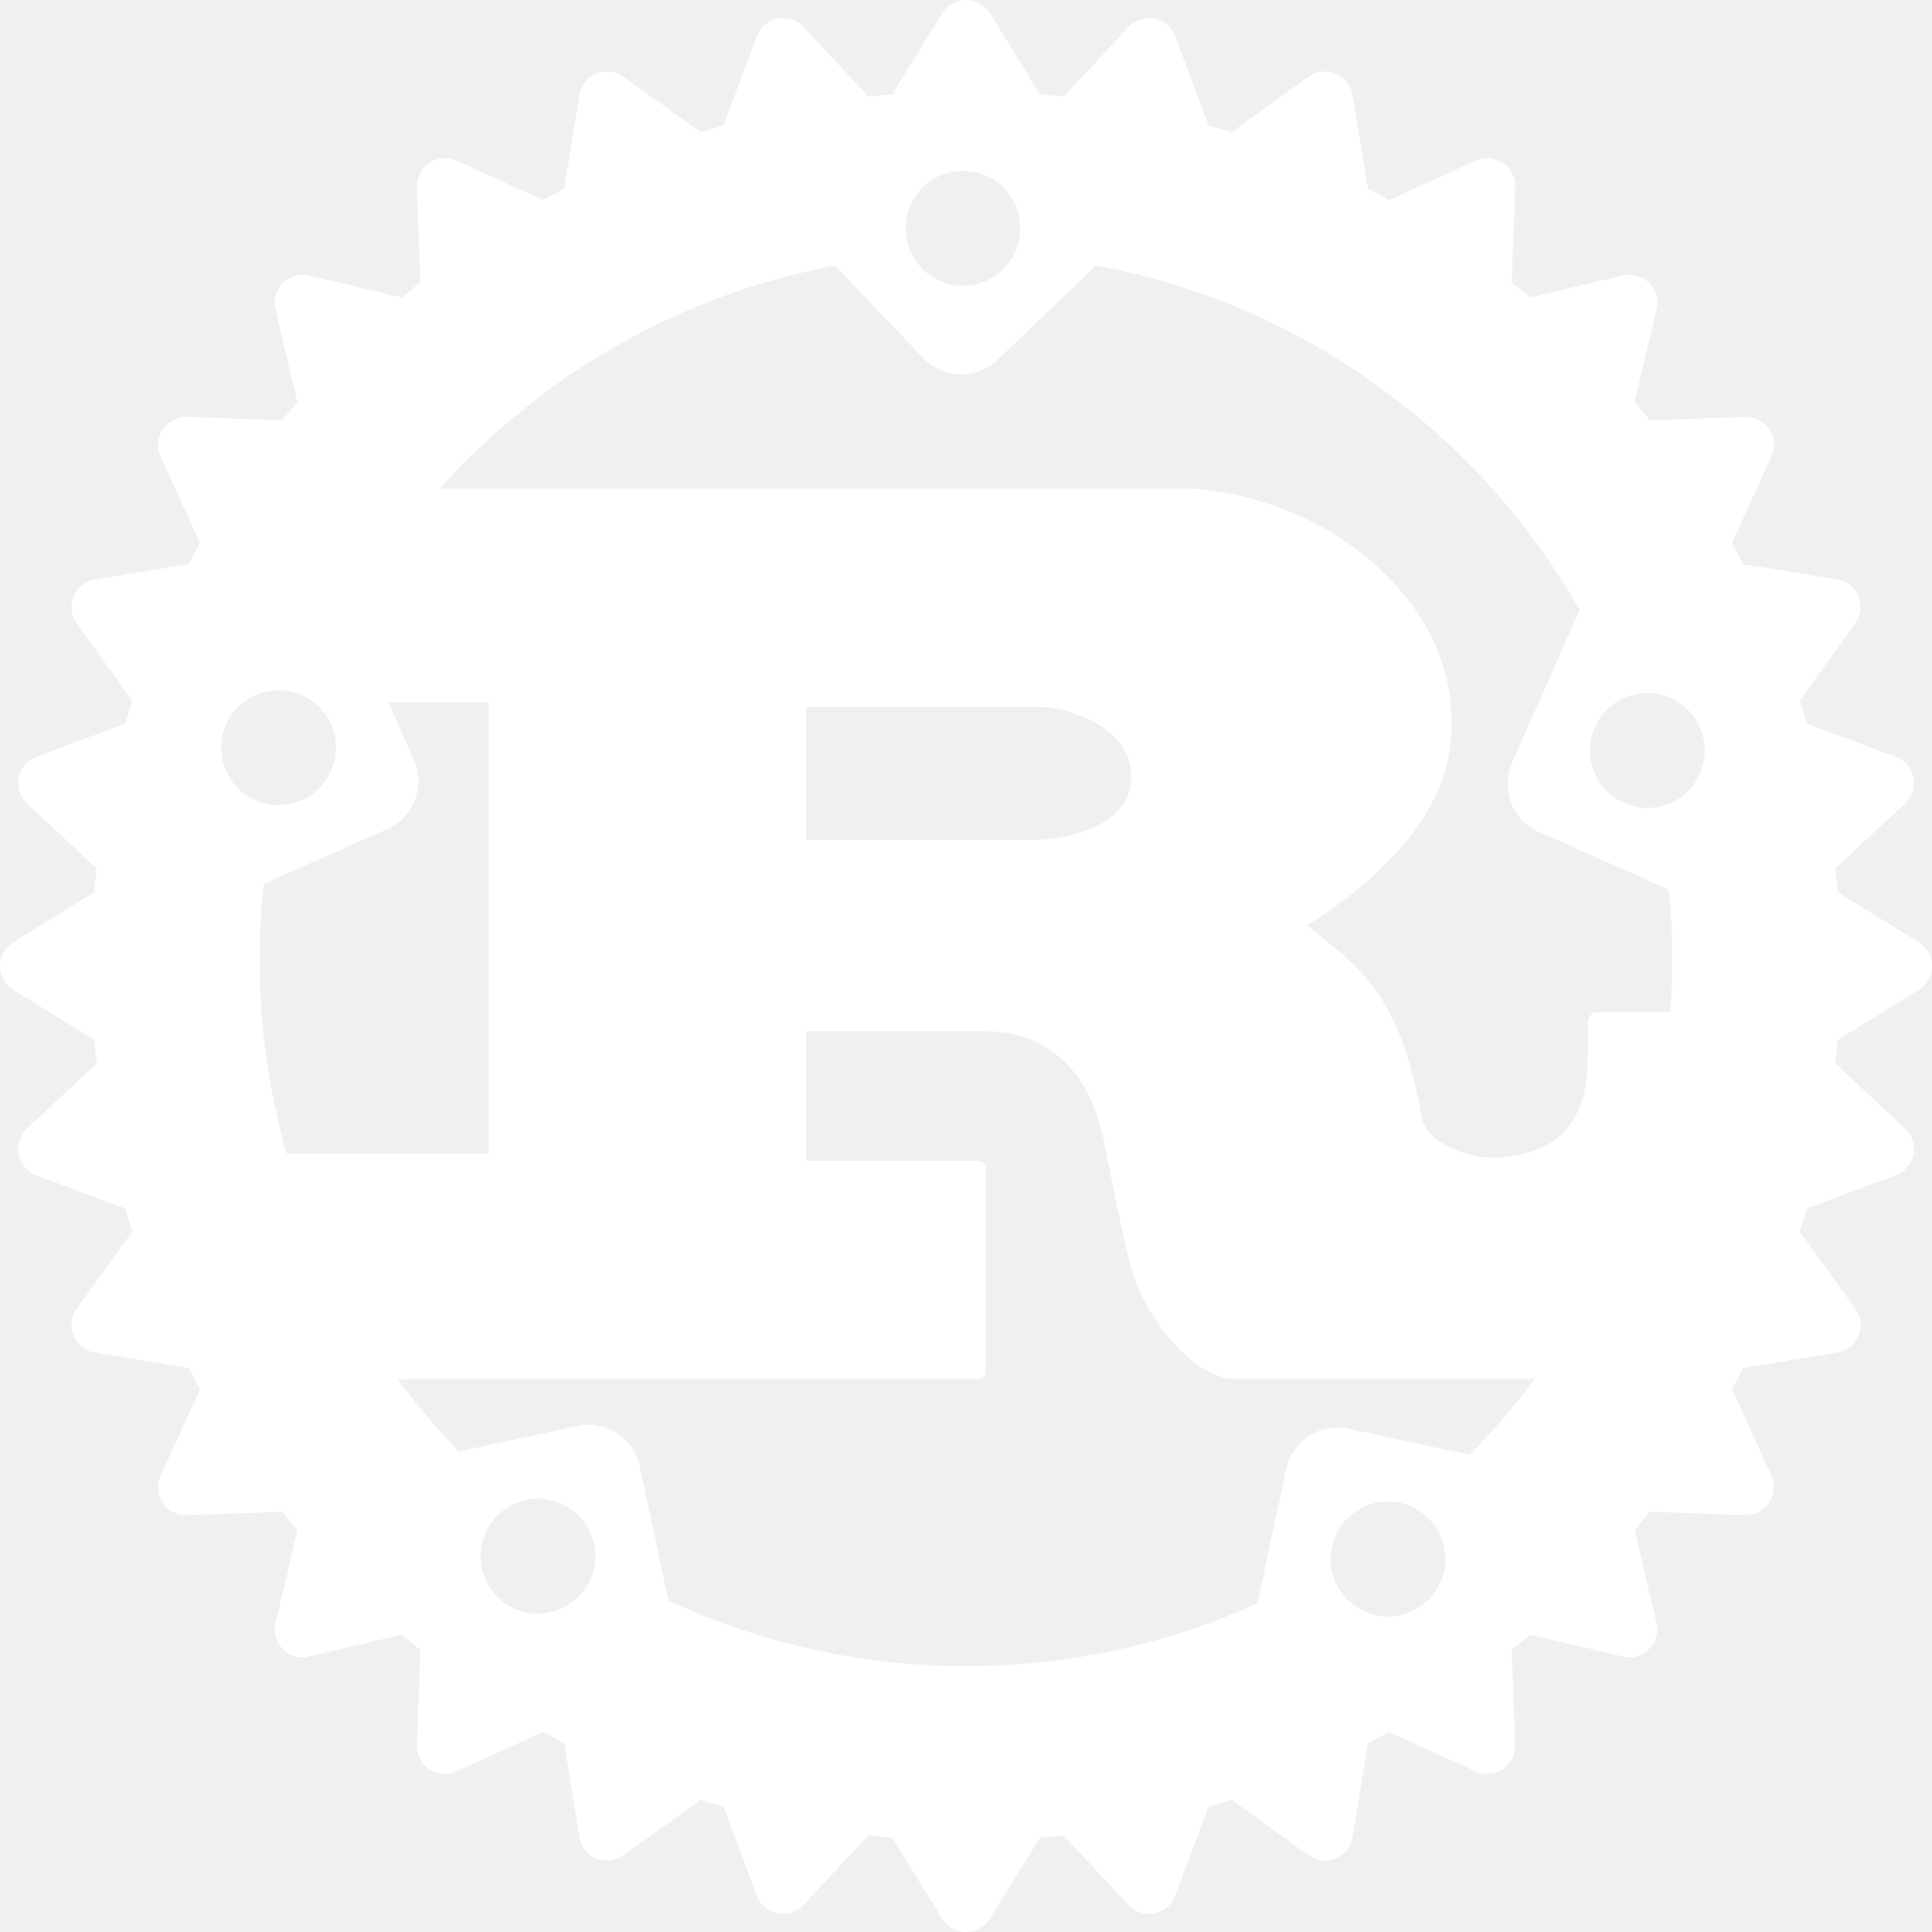
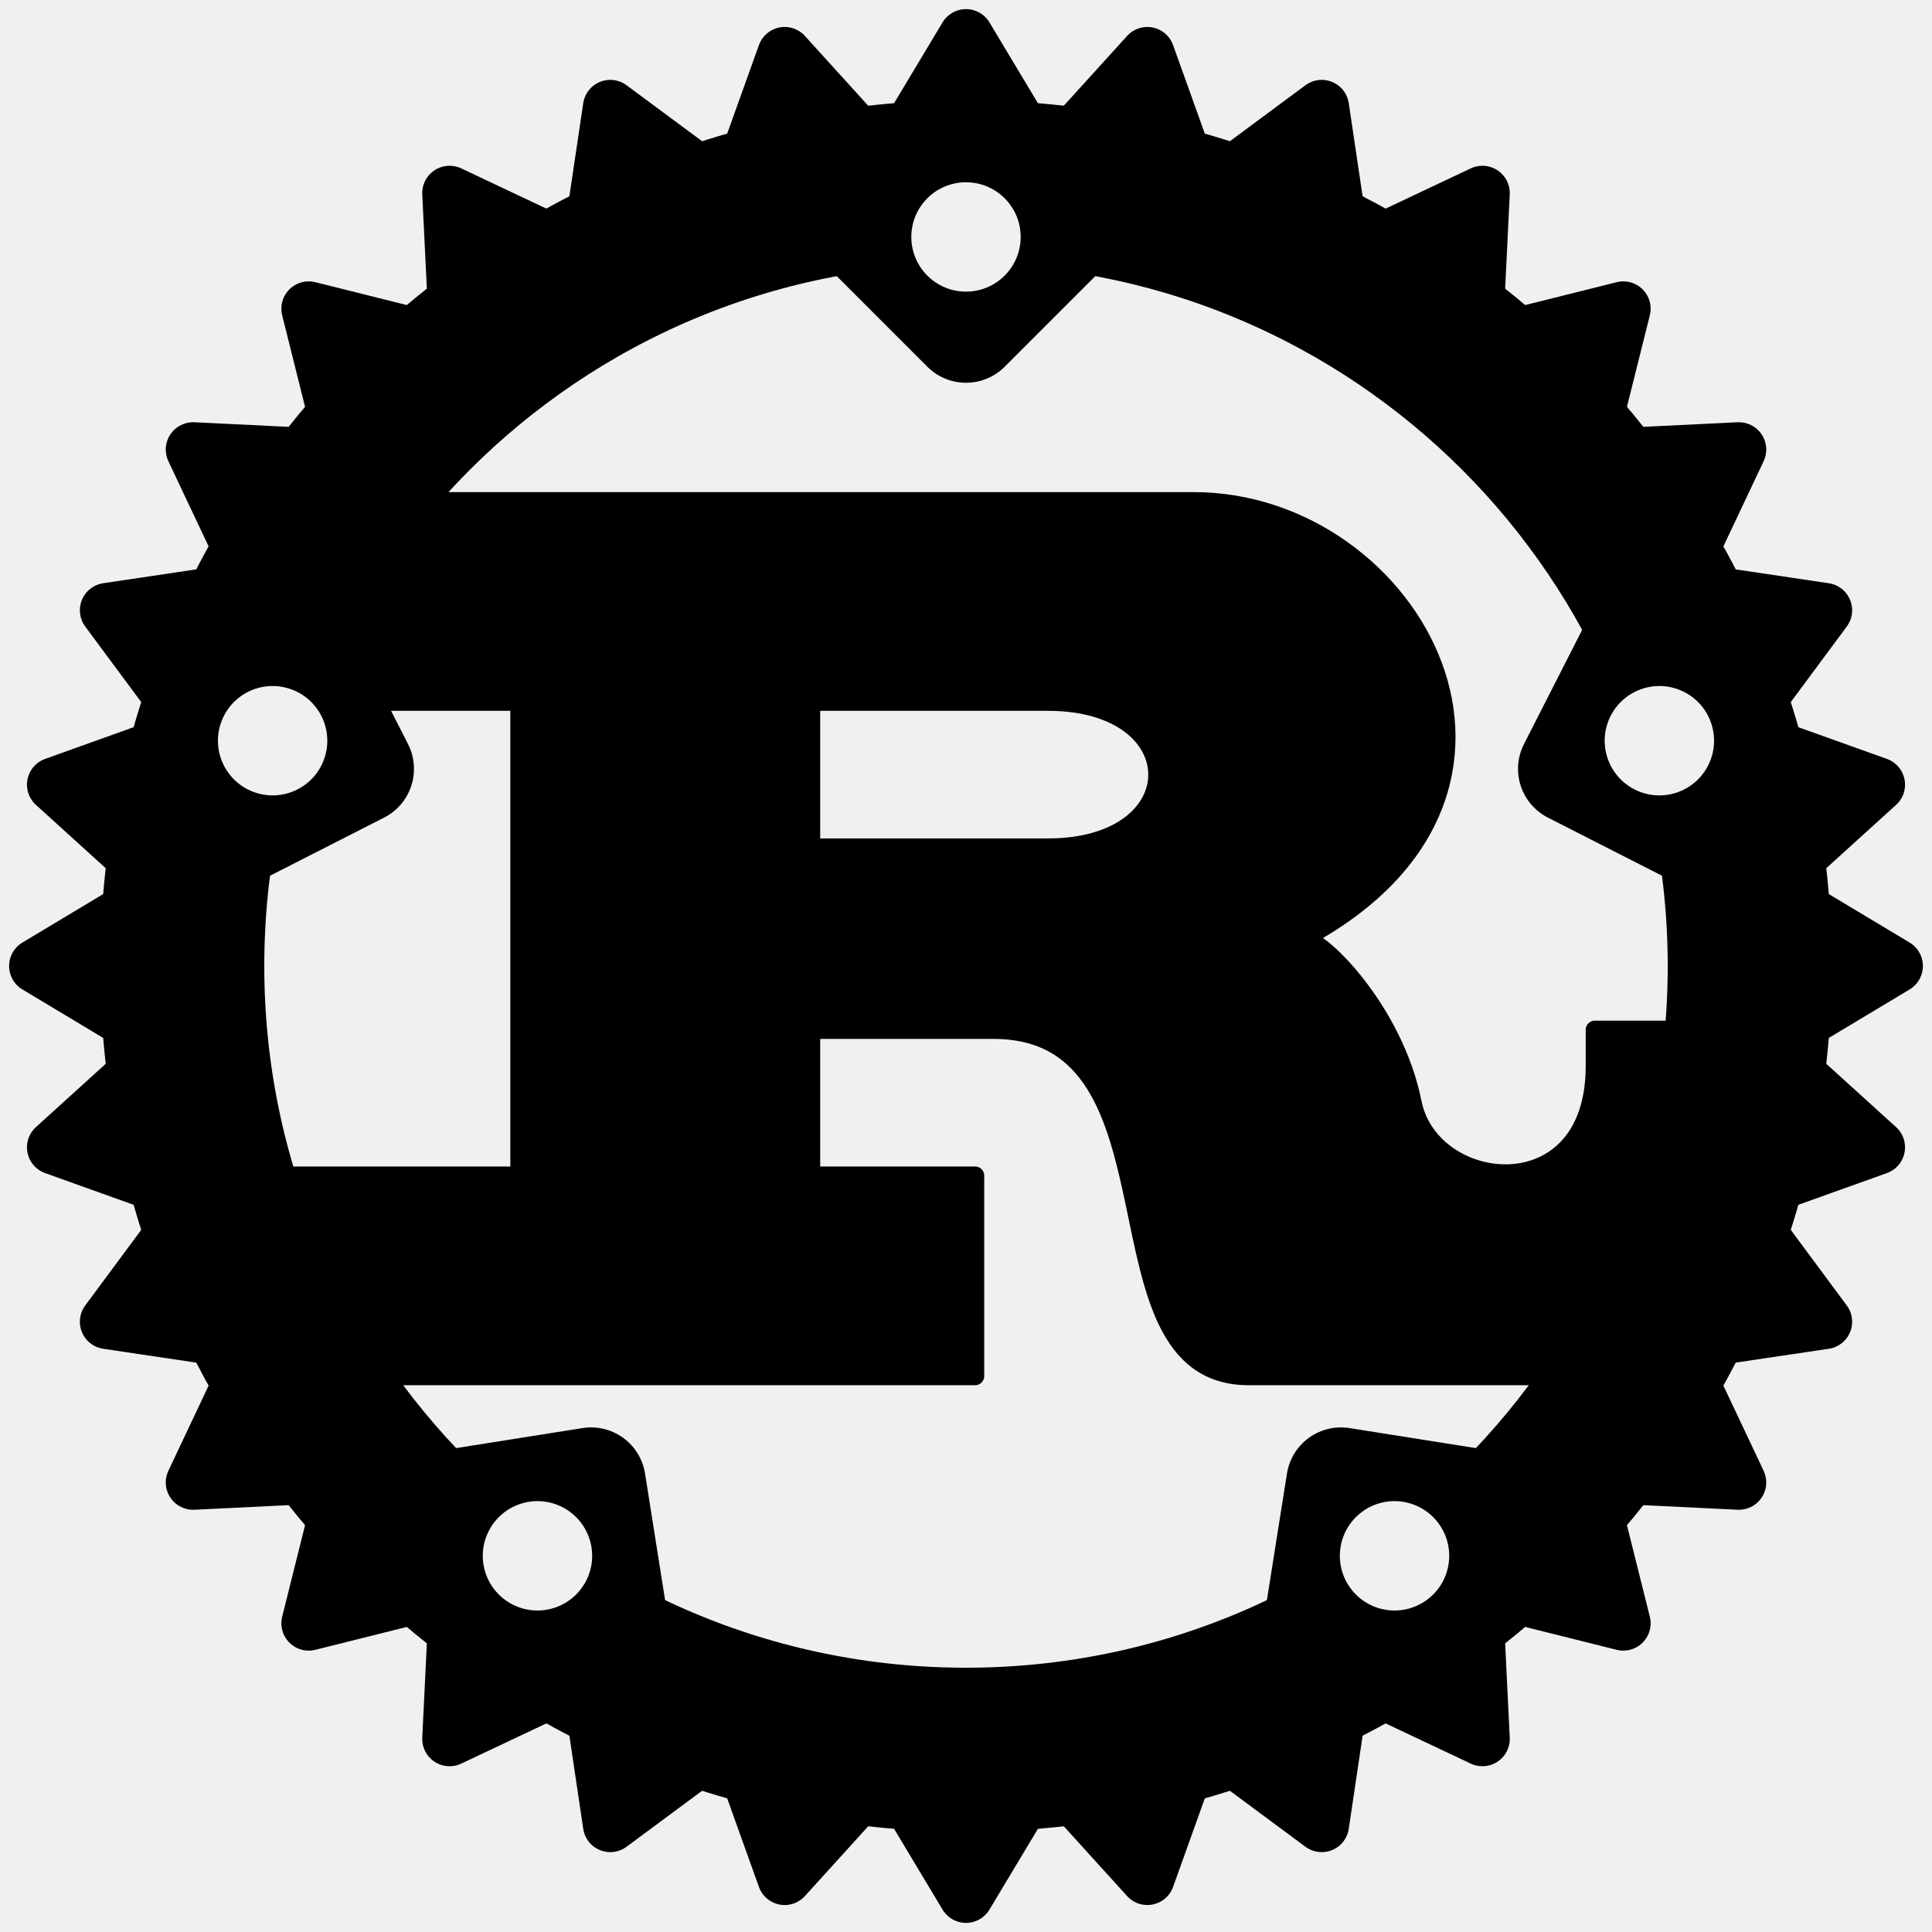
- <svg xmlns="http://www.w3.org/2000/svg" width="2500" height="2500" viewBox="0 0 256 256" preserveAspectRatio="xMidYMid">
-   <path fill="#fff" d="M254.251 124.862l-10.747-6.653a145.81 145.81 0 0 0-.306-3.13l9.236-8.615a3.686 3.686 0 0 0 1.105-3.427 3.685 3.685 0 0 0-2.33-2.744l-11.807-4.415a137.355 137.355 0 0 0-.925-3.048l7.365-10.229a3.698 3.698 0 0 0-2.407-5.814l-12.45-2.025c-.484-.944-.988-1.874-1.496-2.796l5.231-11.483a3.683 3.683 0 0 0-.288-3.59 3.678 3.678 0 0 0-3.204-1.642l-12.636.44a99.848 99.848 0 0 0-1.996-2.421l2.904-12.308a3.694 3.694 0 0 0-.986-3.466 3.698 3.698 0 0 0-3.464-.986l-12.305 2.901a106.192 106.192 0 0 0-2.426-1.996l.442-12.635a3.684 3.684 0 0 0-1.64-3.205 3.693 3.693 0 0 0-3.59-.29l-11.48 5.234a133.235 133.235 0 0 0-2.796-1.5l-2.03-12.452a3.7 3.7 0 0 0-5.812-2.407l-10.236 7.365c-1.007-.32-2.02-.629-3.042-.922L155.72 4.794a3.69 3.69 0 0 0-2.745-2.336 3.707 3.707 0 0 0-3.424 1.106l-8.615 9.243a111.11 111.11 0 0 0-3.13-.306l-6.653-10.75a3.698 3.698 0 0 0-6.289 0l-6.653 10.75a110.4 110.4 0 0 0-3.133.306l-8.617-9.243a3.695 3.695 0 0 0-6.169 1.23l-4.414 11.809c-1.023.293-2.035.604-3.045.922L82.599 10.16a3.687 3.687 0 0 0-3.579-.415 3.705 3.705 0 0 0-2.235 2.822l-2.03 12.452c-.94.487-1.869.988-2.796 1.5l-11.481-5.235a3.686 3.686 0 0 0-3.588.291 3.684 3.684 0 0 0-1.642 3.205l.44 12.635a118.03 118.03 0 0 0-2.426 1.996l-12.305-2.9a3.71 3.71 0 0 0-3.466.985 3.694 3.694 0 0 0-.986 3.466l2.899 12.308c-.673.797-1.338 1.604-1.991 2.421l-12.636-.44a3.721 3.721 0 0 0-3.204 1.641 3.696 3.696 0 0 0-.291 3.59l5.234 11.484c-.509.922-1.012 1.852-1.5 2.796l-12.449 2.025a3.7 3.7 0 0 0-2.407 5.814l7.365 10.23c-.32 1.01-.631 2.024-.925 3.047l-11.808 4.415a3.702 3.702 0 0 0-1.225 6.171l9.237 8.614c-.115 1.04-.217 2.087-.305 3.131L1.75 124.862A3.695 3.695 0 0 0 0 128.007c0 1.284.663 2.473 1.751 3.143l10.748 6.653c.088 1.047.19 2.092.305 3.131l-9.238 8.617a3.697 3.697 0 0 0 1.226 6.169l11.808 4.415c.294 1.022.605 2.037.925 3.047l-7.365 10.231a3.696 3.696 0 0 0 2.41 5.812l12.447 2.025c.487.944.986 1.874 1.5 2.8l-5.235 11.48a3.691 3.691 0 0 0 .291 3.59 3.684 3.684 0 0 0 3.204 1.641l12.63-.442c.659.821 1.322 1.626 1.997 2.426l-2.899 12.31a3.682 3.682 0 0 0 .986 3.459 3.683 3.683 0 0 0 3.466.983l12.305-2.898c.8.68 1.61 1.34 2.427 1.99l-.44 12.639a3.694 3.694 0 0 0 5.229 3.492l11.481-5.231a105.49 105.49 0 0 0 2.796 1.499l2.03 12.445a3.692 3.692 0 0 0 2.235 2.825 3.706 3.706 0 0 0 3.579-.413l10.229-7.37c1.01.32 2.025.633 3.047.927l4.415 11.804a3.685 3.685 0 0 0 2.744 2.331 3.677 3.677 0 0 0 3.425-1.106l8.617-9.238c1.04.12 2.086.22 3.133.313l6.653 10.748a3.702 3.702 0 0 0 3.143 1.75 3.703 3.703 0 0 0 3.145-1.75l6.653-10.748c1.047-.093 2.092-.193 3.131-.313l8.615 9.238a3.68 3.68 0 0 0 3.424 1.106 3.69 3.69 0 0 0 2.744-2.331l4.415-11.804c1.022-.294 2.038-.607 3.048-.927l10.231 7.37a3.7 3.7 0 0 0 5.812-2.412l2.03-12.445c.939-.487 1.868-.993 2.795-1.5l11.481 5.232a3.692 3.692 0 0 0 5.23-3.492l-.44-12.638a98.76 98.76 0 0 0 2.423-1.991l12.306 2.898c1.25.294 2.56-.07 3.463-.983a3.682 3.682 0 0 0 .986-3.459l-2.898-12.31c.675-.8 1.34-1.605 1.99-2.426l12.636.442a3.681 3.681 0 0 0 3.204-1.64 3.685 3.685 0 0 0 .289-3.592l-5.232-11.478c.511-.927 1.013-1.857 1.497-2.8l12.45-2.026a3.682 3.682 0 0 0 2.822-2.236 3.696 3.696 0 0 0-.415-3.576l-7.365-10.23c.318-1.011.629-2.026.925-3.048l11.806-4.415a3.684 3.684 0 0 0 2.331-2.745 3.677 3.677 0 0 0-1.106-3.424l-9.235-8.617c.112-1.04.215-2.086.305-3.13l10.748-6.654a3.69 3.69 0 0 0 1.751-3.143c0-1.281-.66-2.472-1.749-3.145zm-71.932 89.156c-4.104-.885-6.714-4.93-5.833-9.047.878-4.112 4.92-6.729 9.023-5.844 4.104.879 6.718 4.931 5.838 9.04-.88 4.11-4.926 6.73-9.028 5.851zm-3.652-24.699a6.929 6.929 0 0 0-8.23 5.332l-3.816 17.807c-11.775 5.344-24.85 8.313-38.621 8.313-14.086 0-27.446-3.116-39.43-8.688l-3.814-17.806c-.802-3.747-4.486-6.134-8.228-5.33l-15.72 3.376a93.272 93.272 0 0 1-8.128-9.58h76.49c.865 0 1.442-.157 1.442-.945v-27.057c0-.787-.577-.944-1.443-.944H106.8v-17.15h24.195c2.208 0 11.809.63 14.878 12.902.962 3.774 3.072 16.05 4.516 19.98 1.438 4.408 7.293 13.213 13.533 13.213h38.115c.433 0 .895-.049 1.382-.137a93.92 93.92 0 0 1-8.669 10.17l-16.082-3.456zm-105.79 24.327c-4.105.886-8.146-1.731-9.029-5.843-.878-4.119 1.732-8.162 5.836-9.047 4.105-.878 8.148 1.739 9.028 5.85.878 4.11-1.734 8.16-5.836 9.04zM43.86 95.986c1.703 3.842-.03 8.345-3.867 10.045-3.837 1.705-8.328-.03-10.03-3.875-1.703-3.845.029-8.34 3.867-10.045a7.598 7.598 0 0 1 10.03 3.874zm-8.918 21.14l16.376-7.277a6.942 6.942 0 0 0 3.524-9.158l-3.372-7.626h13.264v59.788H37.973a93.7 93.7 0 0 1-3.566-25.672c0-3.398.183-6.756.535-10.056zm71.862-5.807V93.696h31.586c1.632 0 11.52 1.886 11.52 9.28 0 6.139-7.584 8.34-13.821 8.34h-29.285v.003zm114.792 15.862c0 2.338-.086 4.652-.257 6.948h-9.603c-.961 0-1.348.632-1.348 1.573v4.41c0 10.38-5.853 12.638-10.982 13.213-4.884.55-10.3-2.045-10.967-5.034-2.882-16.206-7.683-19.667-15.265-25.648 9.41-5.975 19.2-14.79 19.2-26.59 0-12.74-8.734-20.765-14.688-24.7-8.352-5.506-17.6-6.61-20.095-6.61H58.279c13.467-15.03 31.719-25.677 52.362-29.551l11.706 12.28a6.923 6.923 0 0 0 9.799.226l13.098-12.528c27.445 5.11 50.682 22.194 64.073 45.633l-8.967 20.253c-1.548 3.505.032 7.604 3.527 9.157l17.264 7.668c.298 3.065.455 6.161.455 9.3zM122.352 24.745c3.033-2.905 7.844-2.79 10.748.247 2.898 3.046 2.788 7.862-.252 10.765-3.033 2.906-7.844 2.793-10.748-.25a7.621 7.621 0 0 1 .252-10.762zm88.983 71.61a7.594 7.594 0 0 1 10.028-3.872c3.838 1.702 5.57 6.203 3.867 10.045a7.595 7.595 0 0 1-10.03 3.875c-3.833-1.703-5.565-6.2-3.865-10.048z" />
+ <svg xmlns="http://www.w3.org/2000/svg" xmlns:xlink="http://www.w3.org/1999/xlink" version="1.1" height="106" width="106">
+   <g id="logo" transform="translate(53, 53)">
+     <path id="r" transform="translate(0.5, 0.5)" stroke="black" stroke-width="1" stroke-linejoin="round" d="     M -9,-15 H 4 C 12,-15 12,-7 4,-7 H -9 Z     M -40,22 H 0 V 11 H -9 V 3 H 1 C 12,3 6,22 15,22 H 40     V 3 H 34 V 5 C 34,13 25,12 24,7 C 23,2 19,-2 18,-2 C 33,-10 24,-26 12,-26 H -35     V -15 H -25 V 11 H -40 Z" />
+     <g id="gear" mask="url(#holes)">
+       <circle r="43" fill="none" stroke="black" stroke-width="9" />
+       <g id="cogs">
+         <polygon id="cog" stroke="black" stroke-width="3" stroke-linejoin="round" points="46,3 51,0 46,-3" />
+         <use xlink:href="#cog" transform="rotate(11.25)" />
+         <use xlink:href="#cog" transform="rotate(22.50)" />
+         <use xlink:href="#cog" transform="rotate(33.75)" />
+         <use xlink:href="#cog" transform="rotate(45.00)" />
+         <use xlink:href="#cog" transform="rotate(56.25)" />
+         <use xlink:href="#cog" transform="rotate(67.50)" />
+         <use xlink:href="#cog" transform="rotate(78.75)" />
+         <use xlink:href="#cog" transform="rotate(90.00)" />
+         <use xlink:href="#cog" transform="rotate(101.25)" />
+         <use xlink:href="#cog" transform="rotate(112.50)" />
+         <use xlink:href="#cog" transform="rotate(123.75)" />
+         <use xlink:href="#cog" transform="rotate(135.00)" />
+         <use xlink:href="#cog" transform="rotate(146.25)" />
+         <use xlink:href="#cog" transform="rotate(157.50)" />
+         <use xlink:href="#cog" transform="rotate(168.75)" />
+         <use xlink:href="#cog" transform="rotate(180.00)" />
+         <use xlink:href="#cog" transform="rotate(191.25)" />
+         <use xlink:href="#cog" transform="rotate(202.50)" />
+         <use xlink:href="#cog" transform="rotate(213.75)" />
+         <use xlink:href="#cog" transform="rotate(225.00)" />
+         <use xlink:href="#cog" transform="rotate(236.25)" />
+         <use xlink:href="#cog" transform="rotate(247.50)" />
+         <use xlink:href="#cog" transform="rotate(258.75)" />
+         <use xlink:href="#cog" transform="rotate(270.00)" />
+         <use xlink:href="#cog" transform="rotate(281.25)" />
+         <use xlink:href="#cog" transform="rotate(292.50)" />
+         <use xlink:href="#cog" transform="rotate(303.75)" />
+         <use xlink:href="#cog" transform="rotate(315.00)" />
+         <use xlink:href="#cog" transform="rotate(326.25)" />
+         <use xlink:href="#cog" transform="rotate(337.50)" />
+         <use xlink:href="#cog" transform="rotate(348.75)" />
+       </g>
+       <g id="mounts">
+         <polygon id="mount" stroke="black" stroke-width="6" stroke-linejoin="round" points="-7,-42 0,-35 7,-42" />
+         <use xlink:href="#mount" transform="rotate(72)" />
+         <use xlink:href="#mount" transform="rotate(144)" />
+         <use xlink:href="#mount" transform="rotate(216)" />
+         <use xlink:href="#mount" transform="rotate(288)" />
+       </g>
+     </g>
+     <mask id="holes">
+       <rect x="-60" y="-60" width="120" height="120" fill="white" />
+       <circle id="hole" cy="-40" r="3" />
+       <use xlink:href="#hole" transform="rotate(72)" />
+       <use xlink:href="#hole" transform="rotate(144)" />
+       <use xlink:href="#hole" transform="rotate(216)" />
+       <use xlink:href="#hole" transform="rotate(288)" />
+     </mask>
+   </g>
</svg>
